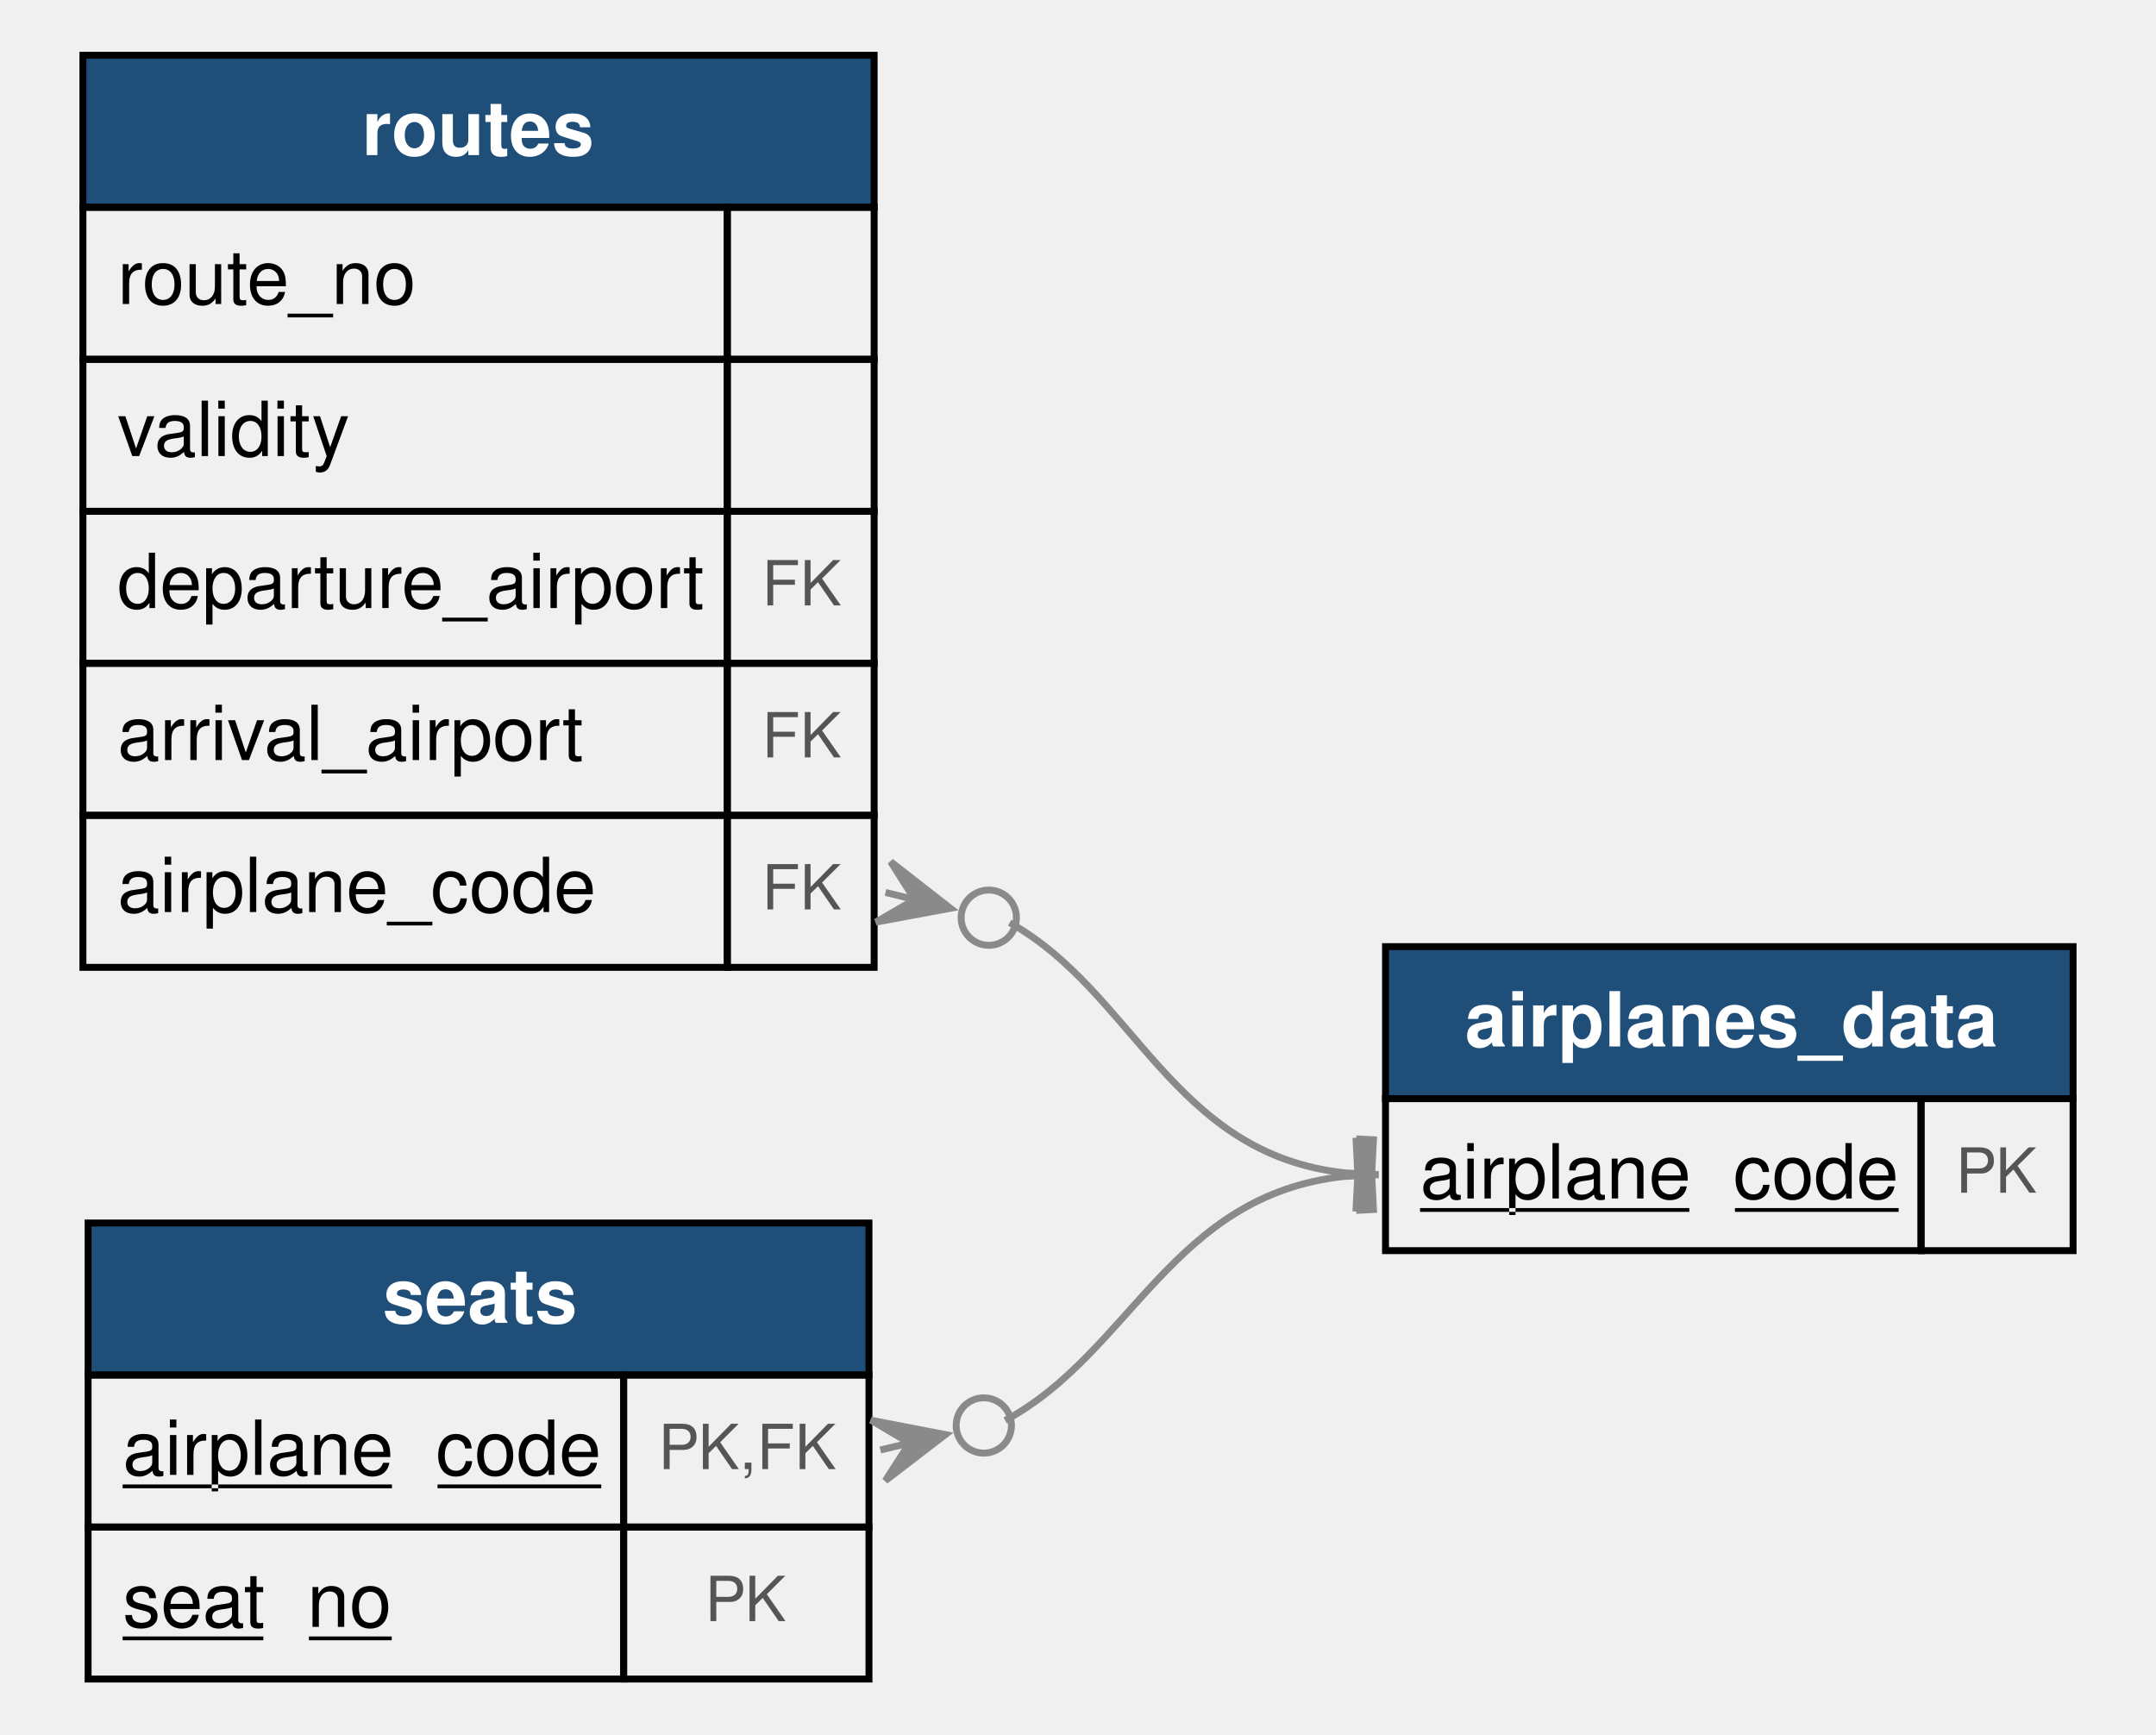
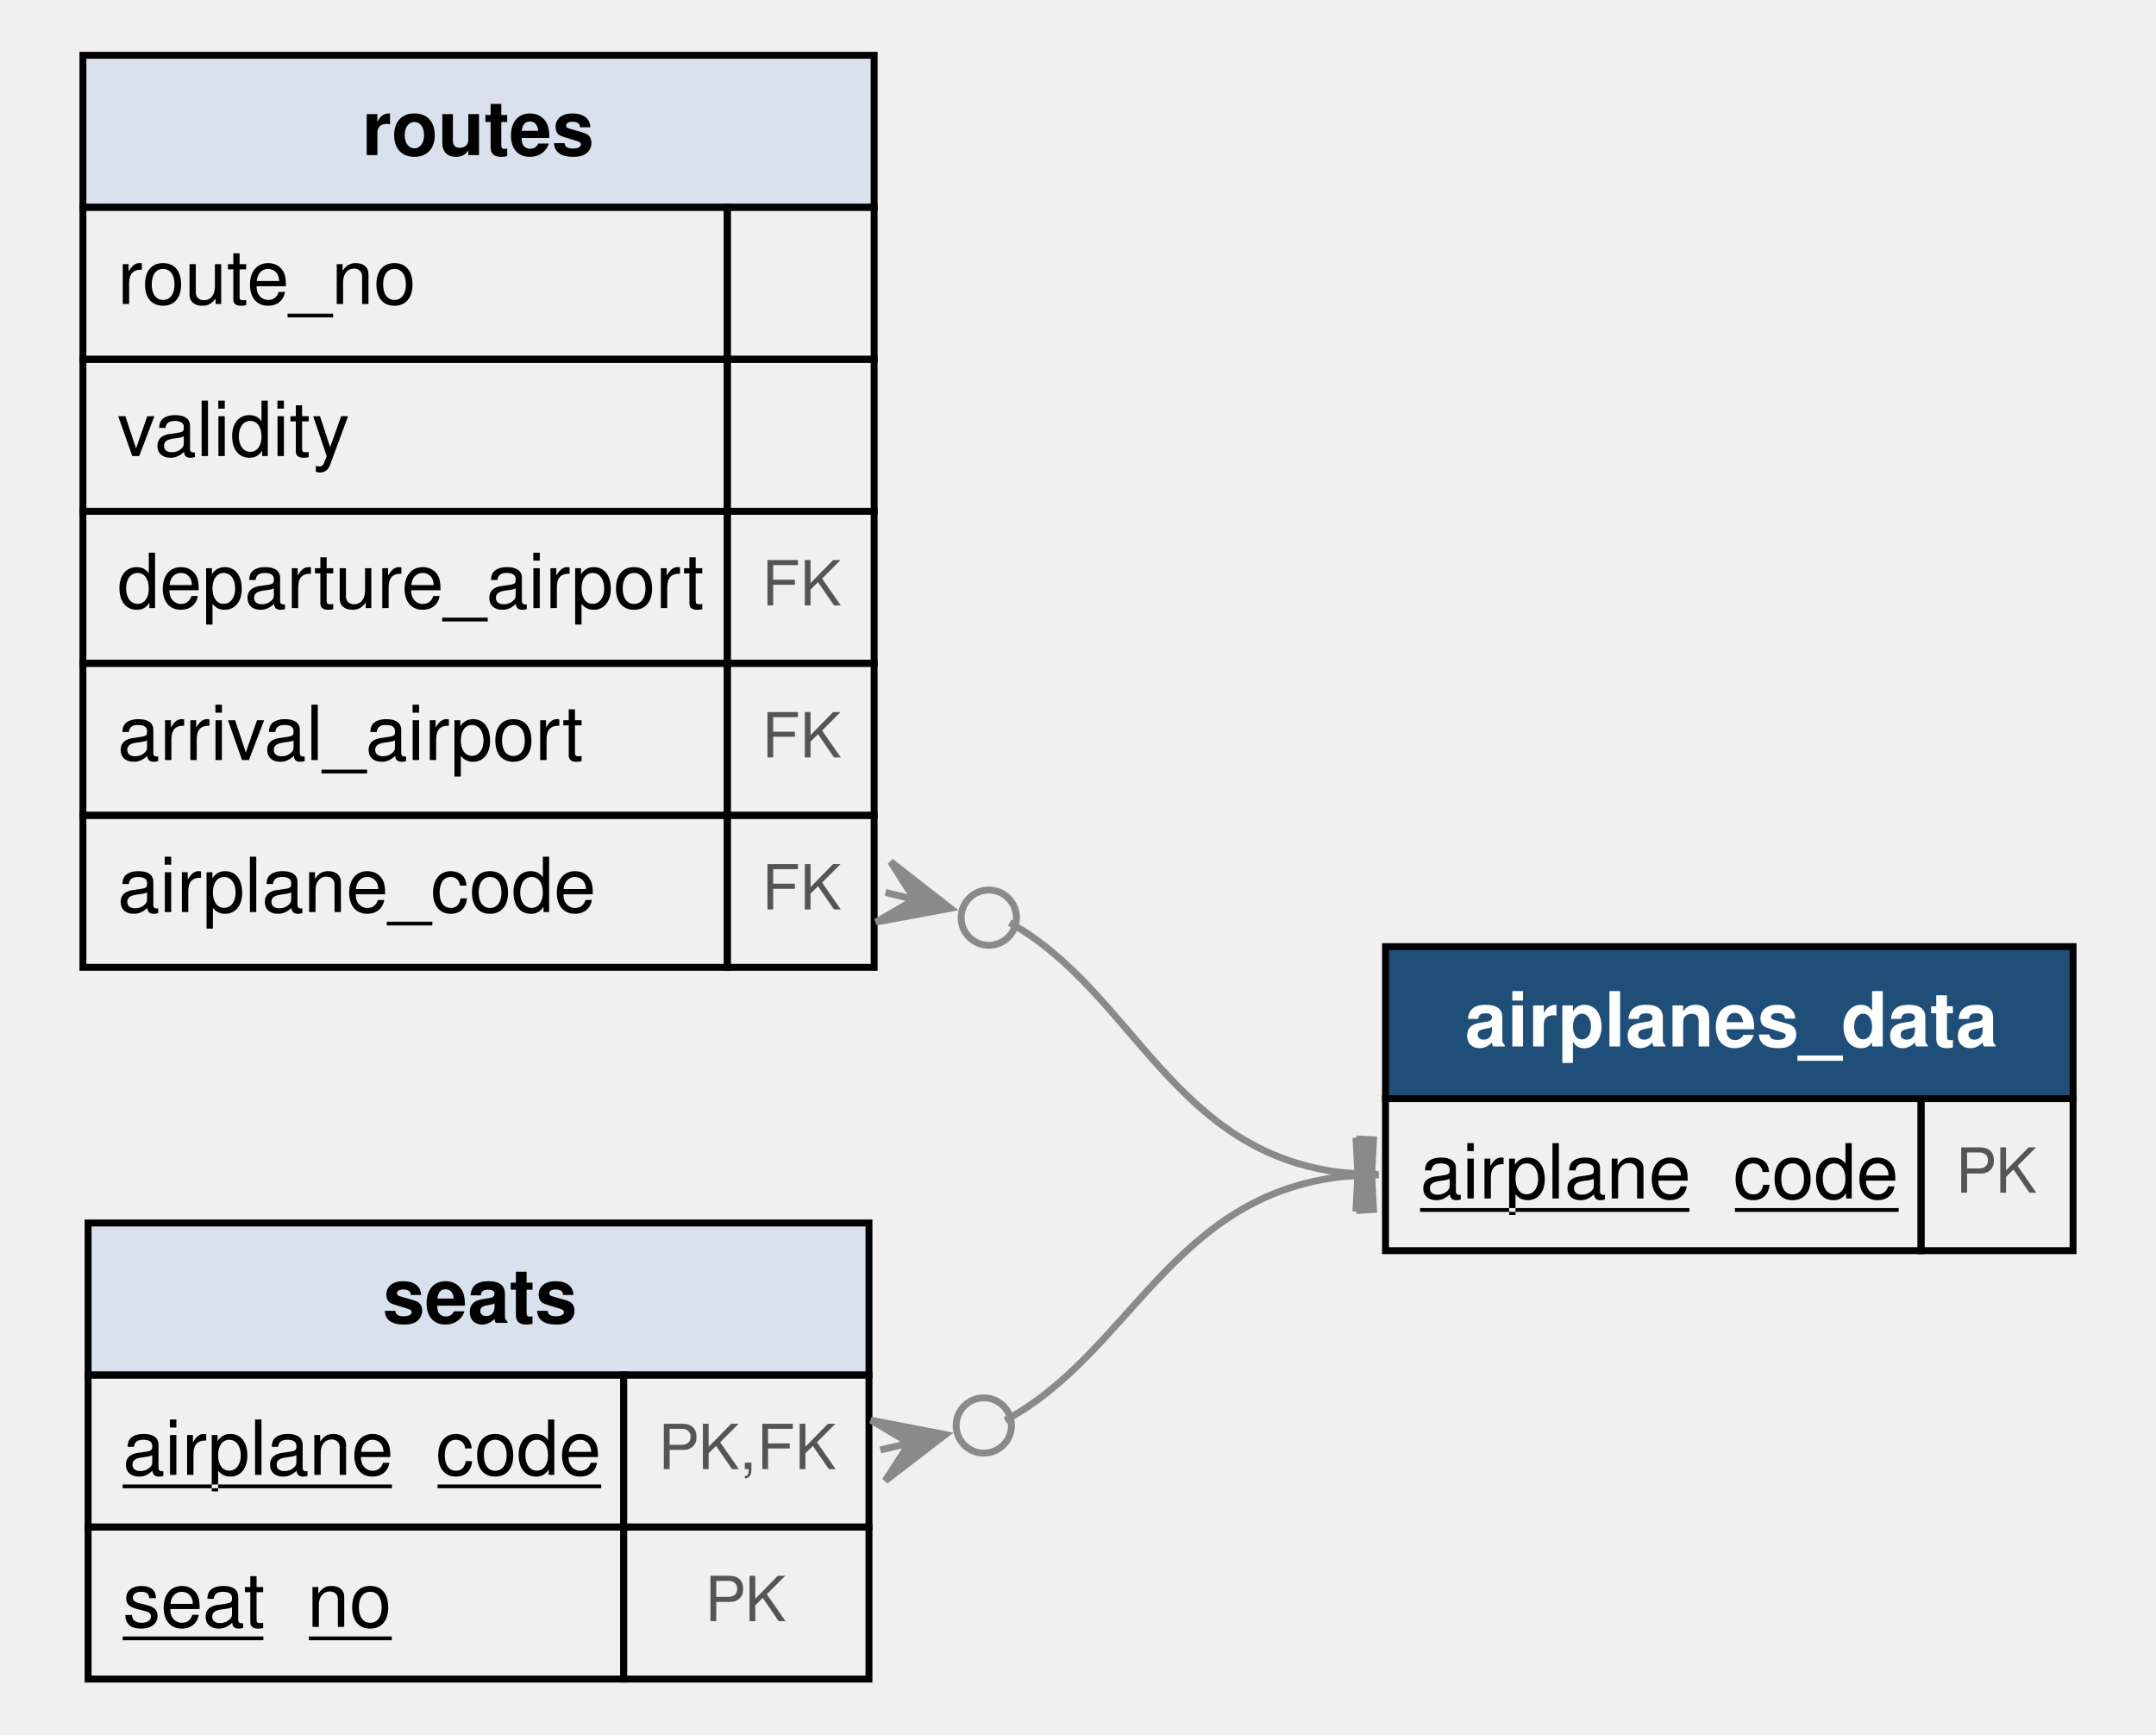
<svg xmlns="http://www.w3.org/2000/svg" width="312pt" height="251pt" viewBox="0.00 0.00 312.00 251.00">
  <g id="graph0" class="graph" transform="scale(1 1) rotate(0) translate(4 247)">
    <g id="node1" class="node">
      <polygon fill="#1f4e79" stroke="none" points="196.5,-88 196.5,-110 296,-110 296,-88 196.5,-88" />
      <polygon fill="none" stroke="black" points="196.5,-88 196.5,-110 296,-110 296,-88 196.5,-88" />
      <text xml:space="preserve" text-anchor="start" x="208" y="-95.55" font-family="Helvetica,sans-Serif" font-weight="bold" font-size="11.00" fill="white">airplanes_data</text>
      <polygon fill="none" stroke="black" points="196.5,-66 196.5,-88 274,-88 274,-66 196.5,-66" />
      <text xml:space="preserve" text-anchor="start" x="201.5" y="-73.55" font-family="Helvetica,sans-Serif" text-decoration="underline" font-size="11.00">airplane_code</text>
      <polygon fill="none" stroke="black" points="274,-66 274,-88 296,-88 296,-66 274,-66" />
      <text xml:space="preserve" text-anchor="start" x="279" y="-74.38" font-family="Helvetica,sans-Serif" font-size="9.00" fill="#555555">PK</text>
    </g>
    <g id="node2" class="node">
-       <polygon fill="#1f4e79" stroke="none" points="8,-217 8,-239 122.5,-239 122.5,-217 8,-217" />
+       <polygon fill="#d9e2ec" stroke="none" points="8,-217 8,-239 122.5,-239 122.5,-217 8,-217" />
      <polygon fill="none" stroke="black" points="8,-217 8,-239 122.5,-239 122.5,-217 8,-217" />
-       <text xml:space="preserve" text-anchor="start" x="48.38" y="-224.55" font-family="Helvetica,sans-Serif" font-weight="bold" font-size="11.00" fill="white">routes</text>
+       <text xml:space="preserve" text-anchor="start" x="48.38" y="-224.55" font-family="Helvetica,sans-Serif" font-weight="bold" font-size="11.00">routes</text>
      <polygon fill="none" stroke="black" points="8,-195 8,-217 101.25,-217 101.25,-195 8,-195" />
      <text xml:space="preserve" text-anchor="start" x="13" y="-203" font-family="Helvetica,sans-Serif" font-size="11.00">route_no</text>
      <polygon fill="none" stroke="black" points="101.25,-195 101.25,-217 122.5,-217 122.5,-195 101.25,-195" />
      <polygon fill="none" stroke="black" points="8,-173 8,-195 101.25,-195 101.25,-173 8,-173" />
      <text xml:space="preserve" text-anchor="start" x="13" y="-181" font-family="Helvetica,sans-Serif" font-size="11.00">validity</text>
      <polygon fill="none" stroke="black" points="101.25,-173 101.25,-195 122.5,-195 122.5,-173 101.25,-173" />
      <polygon fill="none" stroke="black" points="8,-151 8,-173 101.25,-173 101.25,-151 8,-151" />
      <text xml:space="preserve" text-anchor="start" x="13" y="-159" font-family="Helvetica,sans-Serif" font-size="11.00">departure_airport</text>
      <polygon fill="none" stroke="black" points="101.25,-151 101.25,-173 122.5,-173 122.5,-151 101.25,-151" />
      <text xml:space="preserve" text-anchor="start" x="106.25" y="-159.38" font-family="Helvetica,sans-Serif" font-size="9.00" fill="#555555">FK</text>
      <polygon fill="none" stroke="black" points="8,-129 8,-151 101.25,-151 101.25,-129 8,-129" />
      <text xml:space="preserve" text-anchor="start" x="13" y="-137" font-family="Helvetica,sans-Serif" font-size="11.00">arrival_airport</text>
      <polygon fill="none" stroke="black" points="101.25,-129 101.25,-151 122.5,-151 122.5,-129 101.25,-129" />
      <text xml:space="preserve" text-anchor="start" x="106.25" y="-137.38" font-family="Helvetica,sans-Serif" font-size="9.00" fill="#555555">FK</text>
      <polygon fill="none" stroke="black" points="8,-107 8,-129 101.25,-129 101.25,-107 8,-107" />
      <text xml:space="preserve" text-anchor="start" x="13" y="-115" font-family="Helvetica,sans-Serif" font-size="11.00">airplane_code</text>
      <polygon fill="none" stroke="black" points="101.25,-107 101.25,-129 122.5,-129 122.5,-107 101.25,-107" />
      <text xml:space="preserve" text-anchor="start" x="106.25" y="-115.38" font-family="Helvetica,sans-Serif" font-size="9.00" fill="#555555">FK</text>
    </g>
    <g id="edge1" class="edge">
      <path fill="none" stroke="#8a8a8a" d="M142.11,-113.46C160.17,-103.41 165.66,-79.97 190.61,-77.26" />
      <polygon fill="#8a8a8a" stroke="#8a8a8a" points="133.54,-115.55 122.76,-113.55 128.36,-116.81 124.15,-117.84 124.15,-117.84 124.15,-117.84 128.36,-116.81 124.89,-122.29 133.54,-115.55" />
      <ellipse fill="none" stroke="#8a8a8a" cx="139.09" cy="-114.19" rx="4" ry="4" />
      <polygon fill="#8a8a8a" stroke="#8a8a8a" points="194.24,-72.06 194.76,-82.05 192.77,-82.15 192.24,-72.16 194.24,-72.06" />
      <polyline fill="none" stroke="#8a8a8a" points="195.5,-77 190.51,-77.26" />
    </g>
    <g id="node3" class="node">
-       <polygon fill="#1f4e79" stroke="none" points="8.75,-48 8.75,-70 121.75,-70 121.75,-48 8.75,-48" />
+       <polygon fill="#d9e2ec" stroke="none" points="8.75,-48 8.75,-70 121.75,-70 121.75,-48 8.75,-48" />
      <polygon fill="none" stroke="black" points="8.75,-48 8.75,-70 121.75,-70 121.75,-48 8.75,-48" />
-       <text xml:space="preserve" text-anchor="start" x="51.38" y="-55.55" font-family="Helvetica,sans-Serif" font-weight="bold" font-size="11.00" fill="white">seats</text>
+       <text xml:space="preserve" text-anchor="start" x="51.38" y="-55.55" font-family="Helvetica,sans-Serif" font-weight="bold" font-size="11.00">seats</text>
      <polygon fill="none" stroke="black" points="8.75,-26 8.75,-48 86.25,-48 86.25,-26 8.75,-26" />
      <text xml:space="preserve" text-anchor="start" x="13.75" y="-33.55" font-family="Helvetica,sans-Serif" text-decoration="underline" font-size="11.00">airplane_code</text>
      <polygon fill="none" stroke="black" points="86.25,-26 86.25,-48 121.75,-48 121.75,-26 86.25,-26" />
      <text xml:space="preserve" text-anchor="start" x="91.25" y="-34.38" font-family="Helvetica,sans-Serif" font-size="9.00" fill="#555555">PK,FK</text>
      <polygon fill="none" stroke="black" points="8.75,-4 8.75,-26 86.25,-26 86.25,-4 8.75,-4" />
      <text xml:space="preserve" text-anchor="start" x="13.75" y="-11.55" font-family="Helvetica,sans-Serif" text-decoration="underline" font-size="11.00">seat_no</text>
      <polygon fill="none" stroke="black" points="86.25,-4 86.25,-26 121.75,-26 121.75,-4 86.25,-4" />
      <text xml:space="preserve" text-anchor="start" x="98" y="-12.38" font-family="Helvetica,sans-Serif" font-size="9.00" fill="#555555">PK</text>
    </g>
    <g id="edge2" class="edge">
      <path fill="none" stroke="#8a8a8a" d="M141.46,-41.43C159.71,-51.24 165.56,-74.1 190.59,-76.75" />
      <polygon fill="#8a8a8a" stroke="#8a8a8a" points="132.81,-39.38 124.11,-32.7 127.62,-38.15 123.4,-37.15 123.4,-37.15 123.4,-37.15 127.62,-38.15 122.04,-41.46 132.81,-39.38" />
      <ellipse fill="none" stroke="#8a8a8a" cx="138.37" cy="-40.7" rx="4" ry="4" />
      <polygon fill="#8a8a8a" stroke="#8a8a8a" points="194.76,-71.96 194.25,-81.94 192.25,-81.84 192.76,-71.85 194.76,-71.96" />
      <polyline fill="none" stroke="#8a8a8a" points="195.5,-77 190.51,-76.74" />
    </g>
  </g>
</svg>
